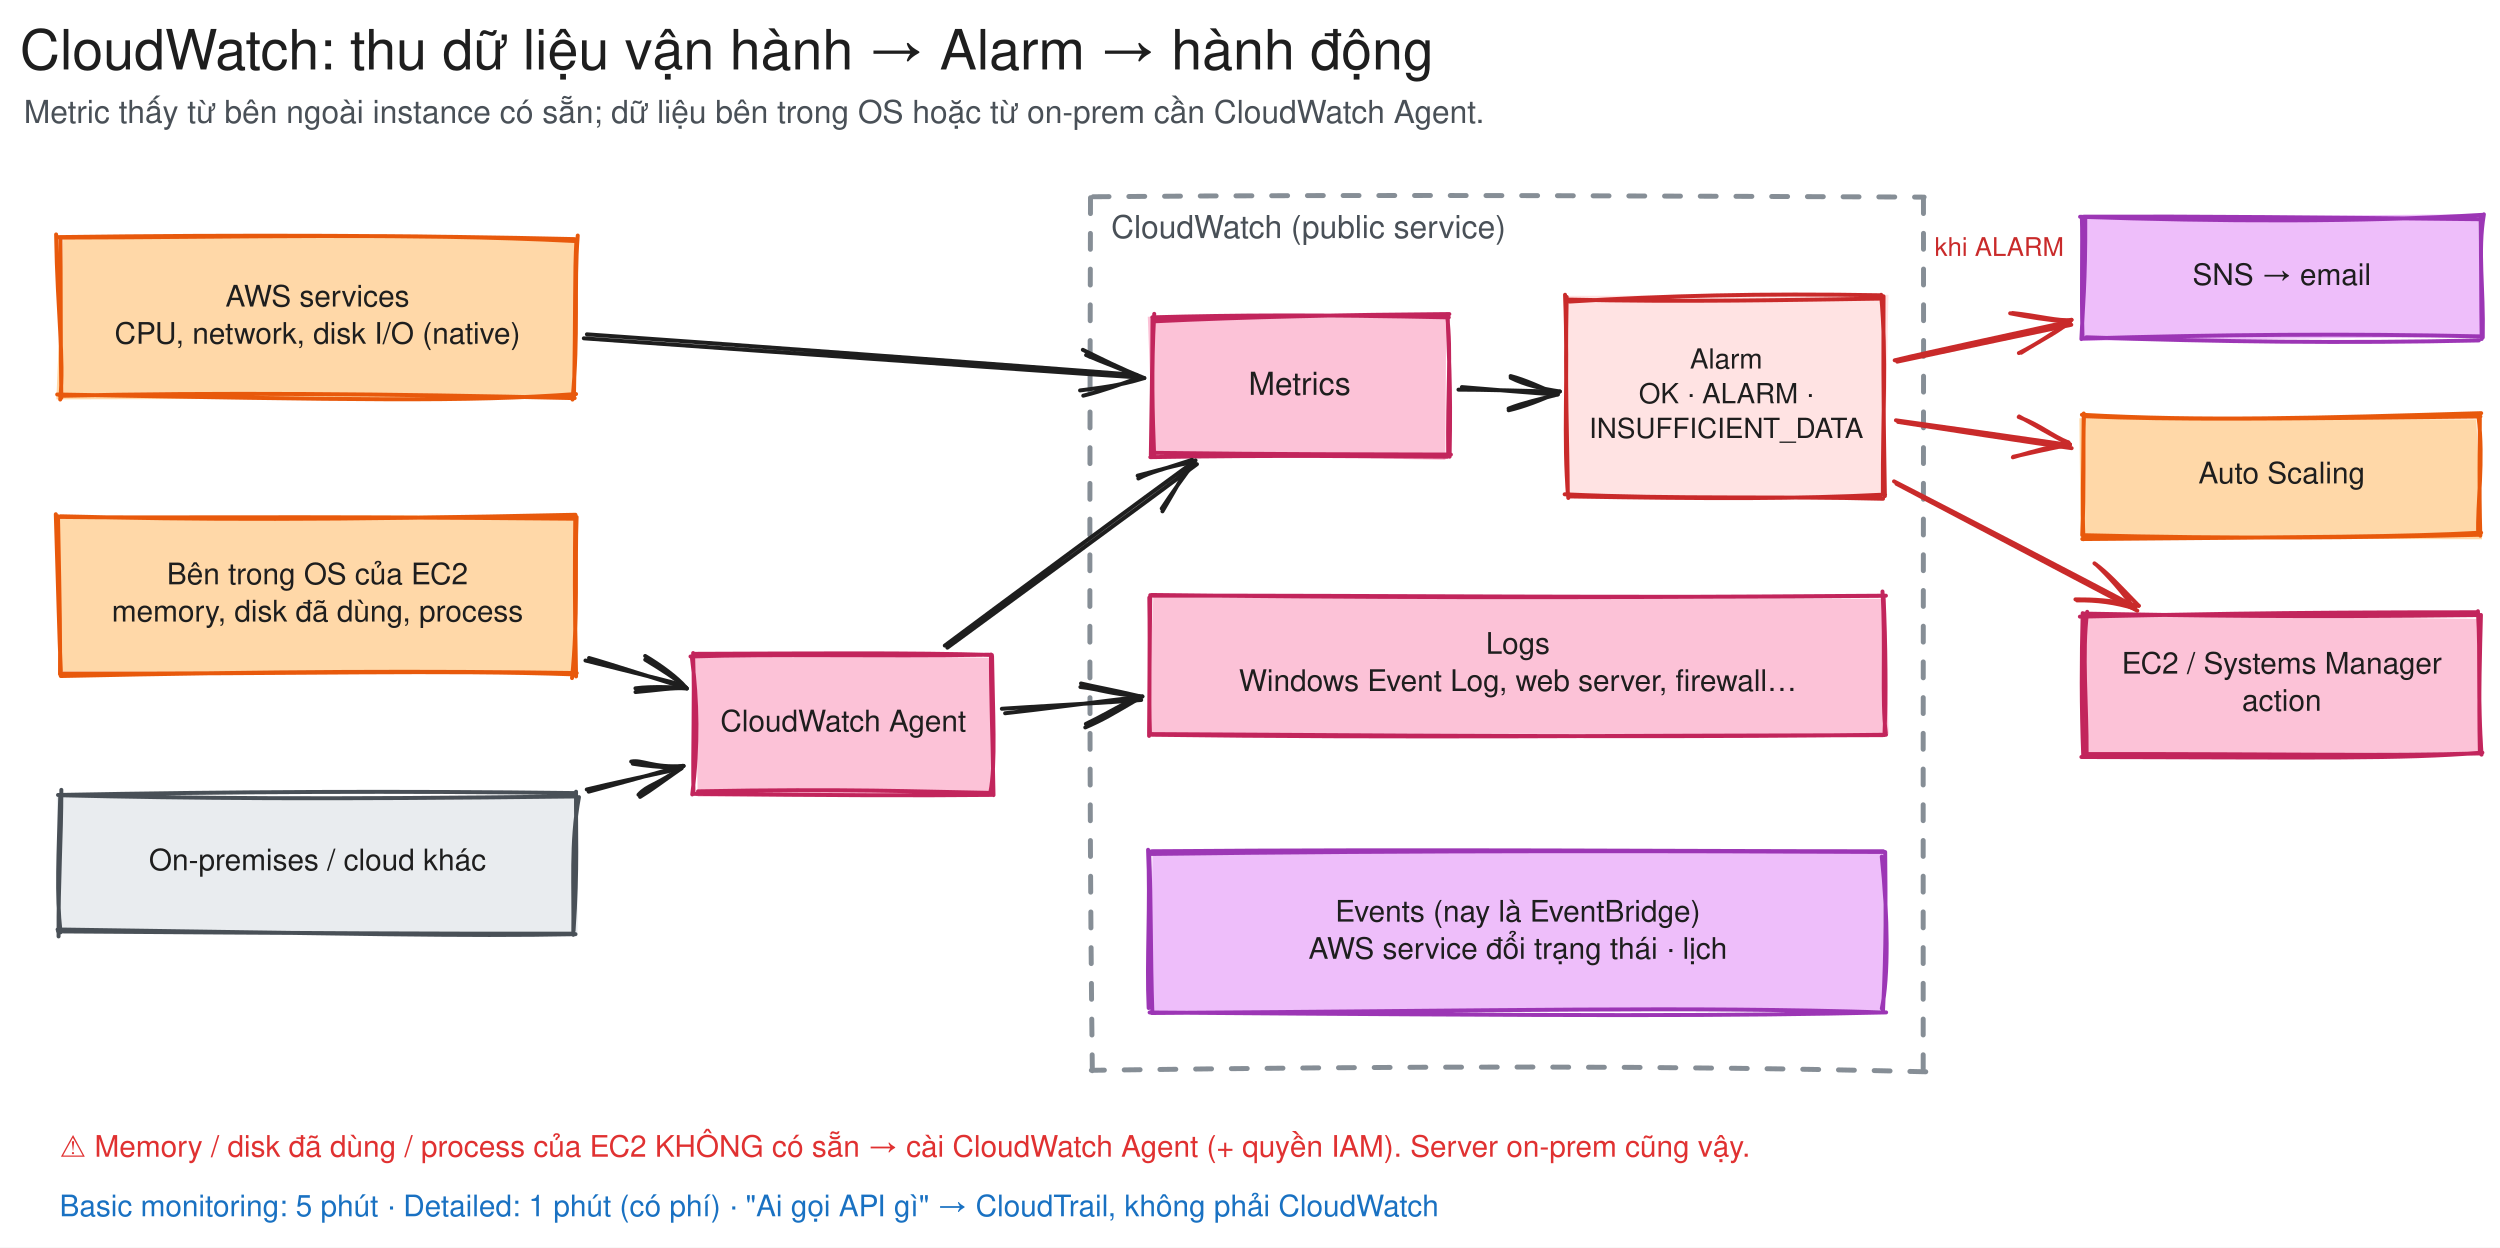
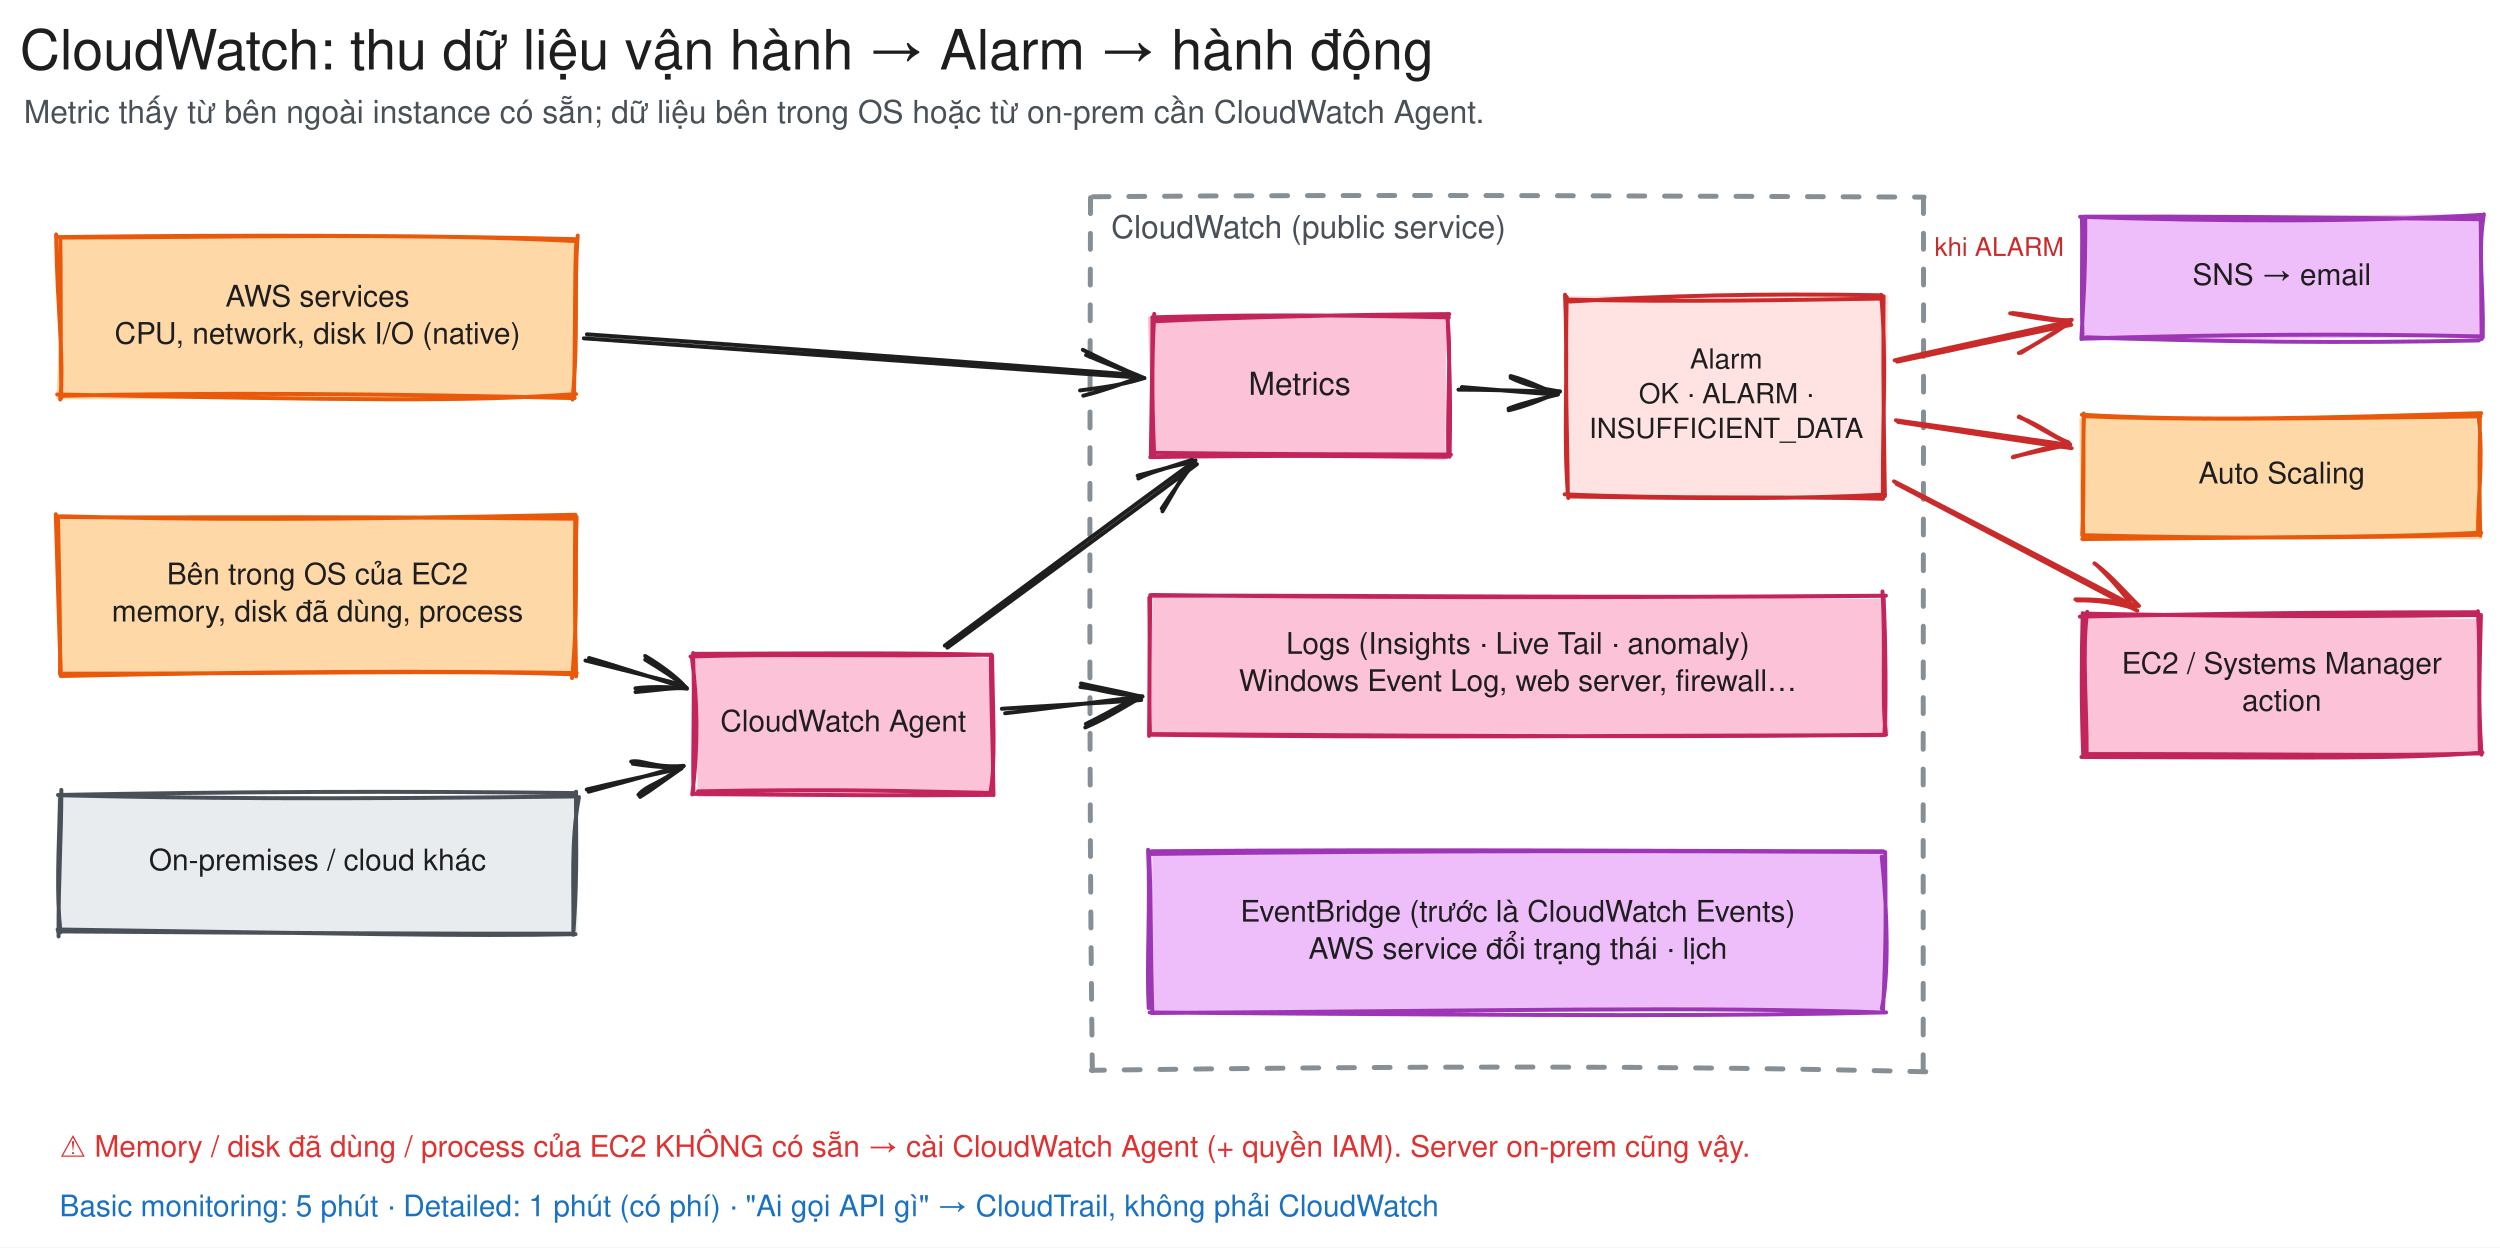
<svg xmlns="http://www.w3.org/2000/svg" version="1.1" viewBox="0 0 1260 628.75" width="1260" height="628.75">
  <defs>
    <style>
      @font-face {
        font-family: "Virgil";
        src: url("https://excalidraw.com/Virgil.woff2");
      }
      @font-face {
        font-family: "Cascadia";
        src: url("https://excalidraw.com/Cascadia.woff2");
      }
    </style>
  </defs>
  <rect x="0" y="0" width="1260" height="628.75" fill="#ffffff" />
  <g transform="translate(10 10) rotate(0 346.78 17.5)">
    <text x="0" y="25" font-family="Helvetica, Segoe UI Emoji" font-size="28px" fill="#1e1e1e" text-anchor="start" style="white-space: pre;" direction="ltr">CloudWatch: thu dữ liệu vận hành → Alarm → hành động</text>
  </g>
  <g transform="translate(12 48) rotate(0 384.48 10)">
    <text x="0" y="14" font-family="Helvetica, Segoe UI Emoji" font-size="16px" fill="#495057" text-anchor="start" style="white-space: pre;" direction="ltr">Metric thấy từ bên ngoài instance có sẵn; dữ liệu bên trong OS hoặc từ on-prem cần CloudWatch Agent.</text>
  </g>
  <g stroke-linecap="round" transform="translate(550 100) rotate(0 210 220)">
    <path d="M0.94 -0.84 C154.55 -2.19, 308.81 -1.03, 419.75 -0.65 M419.42 -0.39 C419.67 95.21, 419.14 191.29, 419.29 440.84 M420.58 440.18 C290.84 436.95, 162.01 437.29, 0.04 439.43 M0.54 439.64 C-0.55 348.04, -1.1 254.15, -0.39 -0.56" stroke="#868e96" stroke-width="2.5" fill="none" stroke-dasharray="8 10" />
  </g>
  <g transform="translate(560 106) rotate(0 102.88 10)">
    <text x="0" y="14" font-family="Helvetica, Segoe UI Emoji" font-size="16px" fill="#495057" text-anchor="start" style="white-space: pre;" direction="ltr">CloudWatch (public service)</text>
  </g>
  <g stroke-linecap="round" transform="translate(30 120) rotate(0 130 40)">
    <path d="M1.95 -1.47 L261.28 0.22 L258.35 80.64 L-1.61 81.29" stroke="none" stroke-width="0" fill="#ffd8a8" />
    <path d="M-0.03 -0.26 C89.25 -0.37, 175.34 -2.81, 259.72 1.48 M-0.57 -0.5 C91.97 -1.74, 184.12 -1.3, 259.49 0.51 M261.18 -1.29 C259.2 23.78, 261.65 49.96, 258.53 81.39 M260.54 0.46 C259.51 18.06, 260.16 36.28, 259.27 80.03 M260.34 78.6 C205.37 82.63, 148.92 81.53, -1.18 78.82 M259.63 80.66 C168.04 78.45, 75.66 77.72, 0.19 79.5 M0.35 81.37 C2.42 60.26, -1.07 38.81, -1.72 -1.85 M0.9 80.54 C0.56 56.45, 0.64 34.02, 0.5 0.21" stroke="#e8590c" stroke-width="2" fill="none" />
  </g>
  <g transform="translate(50.65 141.25) rotate(0 109.35 18.75)">
    <text x="109.35" y="13.25" font-family="Helvetica, Segoe UI Emoji" font-size="15px" fill="#1e1e1e" text-anchor="middle" style="white-space: pre;" direction="ltr">AWS services</text>
    <text x="109.35" y="32" font-family="Helvetica, Segoe UI Emoji" font-size="15px" fill="#1e1e1e" text-anchor="middle" style="white-space: pre;" direction="ltr">CPU, network, disk I/O (native)</text>
  </g>
  <g stroke-linecap="round" transform="translate(30 260) rotate(0 130 40)">
    <path d="M-0.03 0.23 L260.65 -0.53 L261.07 79.58 L0.51 78.26" stroke="none" stroke-width="0" fill="#ffd8a8" />
    <path d="M-1.13 0.52 C53.74 1.26, 107.2 0, 260.48 1.44 M0.5 0.2 C68.39 1.94, 134.87 2.19, 260.03 -0.56 M260.61 0.57 C259.69 23.82, 261.39 51.74, 258.3 81.76 M259.94 0.23 C259.74 22.08, 259.49 43.76, 260.34 80.92 M259.96 79.9 C192.43 77.46, 122.73 79.78, 1.07 79.44 M260.68 79.22 C184.5 78.12, 109.26 78.33, 0.63 80.72 M0.65 78.06 C-0.18 59.83, -0.64 38.99, -1.88 -0.84 M0.24 79.79 C0.39 63.77, 0.2 47.55, -0.77 0.2" stroke="#e8590c" stroke-width="2" fill="none" />
  </g>
  <g transform="translate(52.6 281.25) rotate(0 107.4 18.75)">
    <text x="107.4" y="13.25" font-family="Helvetica, Segoe UI Emoji" font-size="15px" fill="#1e1e1e" text-anchor="middle" style="white-space: pre;" direction="ltr">Bên trong OS của EC2</text>
    <text x="107.4" y="32" font-family="Helvetica, Segoe UI Emoji" font-size="15px" fill="#1e1e1e" text-anchor="middle" style="white-space: pre;" direction="ltr">memory, disk đã dùng, process</text>
  </g>
  <g stroke-linecap="round" transform="translate(30 400) rotate(0 130 35)">
    <path d="M-1.4 1.72 L261.42 1.7 L261.08 71.85 L-0.21 70.1" stroke="none" stroke-width="0" fill="#e9ecef" />
    <path d="M0.87 0.82 C65.9 2.35, 130.26 2.98, 259.76 1.42 M-0.76 0.67 C85.17 -1, 171.82 -1.39, 259.72 -0.29 M261.8 1.74 C257.57 24.64, 259.32 46.68, 258.94 71.16 M260.33 -0.99 C260.13 17.9, 261.24 37.62, 259.08 69.07 M260.04 70.82 C204.6 72, 146.24 70.51, -0.98 68.46 M259.42 70.55 C192.14 70.71, 125.39 70.31, -0.75 69.43 M-0.48 71.96 C-0.64 44.79, 0.93 21.79, 0.92 -1.91 M0.51 69.9 C-1.61 50.85, -0.5 31.03, 0.38 0.64" stroke="#495057" stroke-width="2" fill="none" />
  </g>
  <g transform="translate(70.45 425.625) rotate(0 89.55 9.375)">
    <text x="89.55" y="13" font-family="Helvetica, Segoe UI Emoji" font-size="15px" fill="#1e1e1e" text-anchor="middle" style="white-space: pre;" direction="ltr">On-premises / cloud khác</text>
  </g>
  <g stroke-linecap="round" transform="translate(350 330) rotate(0 75 35)">
    <path d="M0.44 -0.93 L148.94 1.51 L149.48 71.15 L1.62 71.52" stroke="none" stroke-width="0" fill="#fcc2d7" />
    <path d="M-1.99 0.87 C42.59 -0.6, 89.33 0.89, 148.51 -0.03 M0.35 -0.47 C55.76 -0.64, 110.8 -1.13, 149.9 0.11 M149.99 0.64 C150.37 28.11, 151.93 55.69, 149.13 69.41 M149.45 -0.13 C149.3 16.37, 150.12 34.44, 150.72 70.76 M149.15 69.62 C111.6 68.97, 77.53 67.43, 1.8 68.83 M149.7 70.63 C111.27 71.01, 70.39 70.85, -0.6 70.12 M-1.11 70.41 C1.98 45.99, 1.5 22.61, -1.22 1.99 M-0.49 70.04 C-0.97 47.32, 0.18 23.16, -0.65 -0.87" stroke="#c2255c" stroke-width="2" fill="none" />
  </g>
  <g transform="translate(360.95 355.625) rotate(0 64.05 9.375)">
    <text x="64.05" y="13" font-family="Helvetica, Segoe UI Emoji" font-size="15px" fill="#1e1e1e" text-anchor="middle" style="white-space: pre;" direction="ltr">CloudWatch Agent</text>
  </g>
  <g stroke-linecap="round" transform="translate(580 160) rotate(0 75 35)">
    <path d="M-1.52 -0.38 L148.86 0.41 L148.48 71.85 L1.04 68.4" stroke="none" stroke-width="0" fill="#fcc2d7" />
    <path d="M1.52 1.95 C49.4 -0.33, 97.83 -1.35, 150.47 -1.72 M0.74 -0.06 C42.64 -1.2, 83.86 -1.47, 150.19 -0.05 M149.36 -0.87 C151.54 17.49, 149.49 36.69, 149.89 69.43 M149.66 -0.57 C149.91 16.59, 151.4 31.78, 150.6 70.17 M151.26 69.1 C108.14 68.93, 67.07 69.07, 1.74 68.24 M149.46 70.2 C108.58 69.99, 66.27 69.31, -0.25 70.4 M1.67 69.19 C0.89 48.3, 0.19 27.05, 1.73 -1.82 M0.02 69.28 C0.22 49.59, 0.78 29.22, 0.87 0.38" stroke="#c2255c" stroke-width="2" fill="none" />
  </g>
  <g transform="translate(624.6 185) rotate(0 30.4 10)">
    <text x="30.4" y="14" font-family="Helvetica, Segoe UI Emoji" font-size="16px" fill="#1e1e1e" text-anchor="middle" style="white-space: pre;" direction="ltr">Metrics</text>
  </g>
  <g stroke-linecap="round" transform="translate(790 150) rotate(0 80 50)">
    <path d="M-0.84 -0.89 L161.79 -1.41 L159.71 100.32 L-1.25 99.97" stroke="none" stroke-width="0" fill="#ffe3e3" />
    <path d="M1.1 1.99 C49 -0.96, 96.58 -2.25, 158.34 -1.18 M-0.34 0.98 C57.43 2.33, 114.46 1.14, 159.32 0.48 M158.09 -1.43 C160.97 30.46, 158.83 59.01, 158.96 98.09 M159.3 -0.65 C159.3 20.83, 158.94 41.86, 159.98 100.04 M159.05 101.38 C107.39 99.95, 54.83 101.75, -1.42 99.12 M160.08 99.27 C116.42 101.5, 73.95 101.44, 0.53 100.2 M0.42 100.98 C-2.29 70.79, 0.48 42.12, -1.22 -1.45 M0.16 99.04 C0.07 73.02, -1.3 46.06, -0.39 -0.35" stroke="#c92a2a" stroke-width="2" fill="none" />
  </g>
  <g transform="translate(801.75 173.75) rotate(0 68.25 26.25)">
    <text x="68.25" y="12" font-family="Helvetica, Segoe UI Emoji" font-size="14px" fill="#1e1e1e" text-anchor="middle" style="white-space: pre;" direction="ltr">Alarm</text>
    <text x="68.25" y="29.5" font-family="Helvetica, Segoe UI Emoji" font-size="14px" fill="#1e1e1e" text-anchor="middle" style="white-space: pre;" direction="ltr">OK · ALARM ·</text>
    <text x="68.25" y="47" font-family="Helvetica, Segoe UI Emoji" font-size="14px" fill="#1e1e1e" text-anchor="middle" style="white-space: pre;" direction="ltr">INSUFFICIENT_DATA</text>
  </g>
  <g stroke-linecap="round" transform="translate(580 300) rotate(0 185 35)">
    <path d="M1.29 1.03 L370.25 1.79 L371.82 70.1 L-1.82 69.66" stroke="none" stroke-width="0" fill="#fcc2d7" />
    <path d="M1.14 0.22 C121.21 0.04, 242.08 1.52, 369.31 0.29 M0.41 -0.14 C97.11 0.99, 194.26 1.52, 370.51 0.23 M368.77 -1.89 C370.39 24.74, 368.34 53.5, 370.44 69.43 M369.28 -0.04 C370.43 25.21, 370.6 50.55, 369.78 70.47 M369.03 70.51 C245.85 70.69, 123.19 71.99, 0.52 70.31 M370.55 70.31 C284.86 71.36, 199.16 71.28, -0.16 69.97 M-0.43 69.54 C-1.08 50.31, -0.27 30.75, -0.75 1.2 M-0.86 70.9 C-0.7 46.05, -0.58 20.97, -0.27 -0.05" stroke="#c2255c" stroke-width="2" fill="none" />
  </g>
  <g transform="translate(614.475 316.25) rotate(0 150.525 18.75)">
-     <text x="150.525" y="13.25" font-family="Helvetica, Segoe UI Emoji" font-size="15px" fill="#1e1e1e" text-anchor="middle" style="white-space: pre;" direction="ltr">Logs</text>
+     <text x="150.525" y="13.25" font-family="Helvetica, Segoe UI Emoji" font-size="15px" fill="#1e1e1e" text-anchor="middle" style="white-space: pre;" direction="ltr">Logs (Insights · Live Tail · anomaly)</text>
    <text x="150.525" y="32" font-family="Helvetica, Segoe UI Emoji" font-size="15px" fill="#1e1e1e" text-anchor="middle" style="white-space: pre;" direction="ltr">Windows Event Log, web server, firewall…</text>
  </g>
  <g stroke-linecap="round" transform="translate(580 430) rotate(0 185 40)">
    <path d="M0.92 -1.95 L369.22 -0.27 L369.42 79.1 L-0.68 80.49" stroke="none" stroke-width="0" fill="#eebefa" />
    <path d="M0.31 -0.95 C136.79 -2.1, 274.49 -0.92, 369.15 -0.97 M-0.4 0.41 C134.38 -1.46, 268.55 -1.11, 369.99 -0.6 M368.4 1.75 C371.53 31.38, 371.85 62.82, 368.43 78.27 M370.13 -0.56 C370.34 24.17, 370.7 46.91, 369.03 79.45 M369.7 80.29 C272.17 77.14, 176.37 79.47, 0.44 80.56 M370.61 80.25 C293.63 82.11, 217.8 82.01, -0.6 80.29 M-1.08 78.04 C-2.19 54.35, -0.11 25.08, -1.37 -1.71 M0.79 80.33 C-0.17 51.61, 0.22 24.61, -0.81 0.18" stroke="#9c36b5" stroke-width="2" fill="none" />
  </g>
  <g transform="translate(649.65 451.25) rotate(0 115.35 18.75)">
-     <text x="115.35" y="13.25" font-family="Helvetica, Segoe UI Emoji" font-size="15px" fill="#1e1e1e" text-anchor="middle" style="white-space: pre;" direction="ltr">Events (nay là EventBridge)</text>
+     <text x="115.35" y="13.25" font-family="Helvetica, Segoe UI Emoji" font-size="15px" fill="#1e1e1e" text-anchor="middle" style="white-space: pre;" direction="ltr">EventBridge (trước là CloudWatch Events)</text>
    <text x="115.35" y="32" font-family="Helvetica, Segoe UI Emoji" font-size="15px" fill="#1e1e1e" text-anchor="middle" style="white-space: pre;" direction="ltr">AWS service đổi trạng thái · lịch</text>
  </g>
  <g stroke-linecap="round" transform="translate(1050 110) rotate(0 100 30)">
    <path d="M0.22 -0.55 L198.9 -2 L200.61 59.67 L-0.9 61.76" stroke="none" stroke-width="0" fill="#eebefa" />
    <path d="M-1.64 -0.75 C68.63 1.71, 139.53 1.97, 201.53 -1.74 M0.26 -0.81 C59.22 -1.03, 118.02 -0.43, 200.41 0.49 M201.88 -1.98 C198.68 16.99, 201.84 34.54, 201.31 60.08 M200.16 -0.26 C200.57 19.77, 200.46 42.23, 200.76 60.86 M199.35 61.58 C132.85 63.08, 66.63 62.27, 1.51 59.99 M200.33 59.54 C134.2 58.03, 67.59 58.59, -0.72 60.66 M-0.98 60.9 C-0.38 46.2, 1.14 32.24, 0.97 -0.03 M-0.43 59.45 C-1.06 36.14, -0.29 12.31, -0.74 -0.43" stroke="#9c36b5" stroke-width="2" fill="none" />
  </g>
  <g transform="translate(1108.6 130.625) rotate(0 41.4 9.375)">
    <text x="41.4" y="13" font-family="Helvetica, Segoe UI Emoji" font-size="15px" fill="#1e1e1e" text-anchor="middle" style="white-space: pre;" direction="ltr">SNS → email</text>
  </g>
  <g stroke-linecap="round" transform="translate(1050 210) rotate(0 100 30)">
    <path d="M-1.99 0.79 L198.06 1.36 L200.95 61.8 L-1.38 61.2" stroke="none" stroke-width="0" fill="#ffd8a8" />
    <path d="M-0.72 -0.96 C60.07 2.46, 117.65 0.69, 200.52 -1.77 M0.9 -0.19 C46.36 1.64, 93.59 1.11, 200.12 -0.08 M199.16 -0.12 C201.92 22.43, 198.46 43.56, 199.02 59.52 M199.83 0.92 C199.87 17.27, 199.36 33.54, 200.08 59.96 M200.49 58.46 C160.16 60.66, 120.47 60.61, -0.53 61.69 M200.15 59.51 C137.94 61.01, 75.82 61.67, -0.17 59.73 M0.07 61.77 C-0.64 45.34, -0.04 30.64, 0.2 -1.6 M-0.54 59.68 C0.54 37.37, -0.24 12.86, 0.28 0.66" stroke="#e8590c" stroke-width="2" fill="none" />
  </g>
  <g transform="translate(1105.975 230.625) rotate(0 44.025 9.375)">
    <text x="44.025" y="13" font-family="Helvetica, Segoe UI Emoji" font-size="15px" fill="#1e1e1e" text-anchor="middle" style="white-space: pre;" direction="ltr">Auto Scaling</text>
  </g>
  <g stroke-linecap="round" transform="translate(1050 310) rotate(0 100 35)">
    <path d="M0.61 -0.38 L198.59 1.97 L201.55 68.98 L1.8 70.41" stroke="none" stroke-width="0" fill="#fcc2d7" />
    <path d="M-1.75 0.79 C45.31 -0.17, 93.52 -1.44, 198.46 -1.42 M-0.22 -0.75 C54.63 0.24, 108.85 1.12, 199.26 -0.01 M198.88 -1.95 C200.26 21.56, 198.65 42.33, 200.69 70.34 M200.39 -0.08 C199.93 18.75, 199.21 37.51, 199.86 69.83 M201.12 69.31 C159.05 72.67, 118.2 71.76, -0.98 71.53 M200.89 69.7 C150.27 71.16, 100.45 69.92, 0.7 70.03 M1.66 70.23 C1.82 46.11, -0.76 18.51, 1.95 -1.65 M-0.05 70.98 C-1.05 45.93, -0.96 21.86, -0.33 -0.97" stroke="#c2255c" stroke-width="2" fill="none" />
  </g>
  <g transform="translate(1064.05 326.25) rotate(0 85.95 18.75)">
    <text x="85.95" y="13.25" font-family="Helvetica, Segoe UI Emoji" font-size="15px" fill="#1e1e1e" text-anchor="middle" style="white-space: pre;" direction="ltr">EC2 / Systems Manager</text>
    <text x="85.95" y="32" font-family="Helvetica, Segoe UI Emoji" font-size="15px" fill="#1e1e1e" text-anchor="middle" style="white-space: pre;" direction="ltr">action</text>
  </g>
  <g stroke-linecap="round">
    <g transform="translate(295.9851 169.6151) rotate(0 139.0149 9.829339)">
      <path d="M-0.19 -1.12 C46.01 2, 230.64 15.75, 276.92 19.33 M-1.74 0.9 C44.83 4.15, 232.68 17.78, 279.05 20.7" stroke="#1e1e1e" stroke-width="2" fill="none" />
    </g>
    <g transform="translate(295.9851 169.6151) rotate(0 139.0149 9.829339)">
      <path d="M248.36 27.16 C257.62 25.87, 267.37 25.05, 280.76 20.93 M249.98 29.81 C259.96 27.37, 269.54 23.85, 278.3 20.61" stroke="#1e1e1e" stroke-width="2" fill="none" />
    </g>
    <g transform="translate(295.9851 169.6151) rotate(0 139.0149 9.829339)">
      <path d="M249.76 6.69 C258.74 11.07, 268.1 15.91, 280.76 20.93 M251.39 9.34 C260.82 13.46, 269.95 16.5, 278.3 20.61" stroke="#1e1e1e" stroke-width="2" fill="none" />
    </g>
  </g>
  <g stroke-linecap="round">
    <g transform="translate(295.8273 333.3161) rotate(0 24.17273 5.929161)">
      <path d="M-0.76 -0.42 C7.1 1.59, 39.66 9.58, 47.64 11.82 M1.05 -1.69 C9.25 0.54, 41.92 11.17, 49.98 13.33" stroke="#1e1e1e" stroke-width="2" fill="none" />
    </g>
    <g transform="translate(295.8273 333.3161) rotate(0 24.17273 5.929161)">
      <path d="M24.43 13.59 C33.59 12.44, 44.1 13.25, 49.82 13.14 M24.47 15.48 C34.89 14.63, 43.77 13.01, 50.37 13.7" stroke="#1e1e1e" stroke-width="2" fill="none" />
    </g>
    <g transform="translate(295.8273 333.3161) rotate(0 24.17273 5.929161)">
      <path d="M29.33 -2.72 C36.78 1.69, 45.61 8.1, 49.82 13.14 M29.37 -0.82 C38.01 4.43, 45.06 8.9, 50.37 13.7" stroke="#1e1e1e" stroke-width="2" fill="none" />
    </g>
  </g>
  <g stroke-linecap="round">
    <g transform="translate(295.801 399.128) rotate(0 24.19897 -6.392182)">
      <path d="M0.9 -0.12 C9.08 -2.37, 40.59 -10.95, 48.31 -13.18 M-0.08 -1.23 C7.99 -3.34, 39.04 -9.96, 47.32 -11.84" stroke="#1e1e1e" stroke-width="2" fill="none" />
    </g>
    <g transform="translate(295.801 399.128) rotate(0 24.19897 -6.392182)">
      <path d="M25.99 1.43 C30.55 -3.67, 35.11 -3.21, 48.73 -13.1 M26.8 2.51 C32.55 -0.95, 37.51 -4.84, 47.69 -11.91" stroke="#1e1e1e" stroke-width="2" fill="none" />
    </g>
    <g transform="translate(295.801 399.128) rotate(0 24.19897 -6.392182)">
      <path d="M22.31 -15.29 C27.8 -16.42, 33.24 -11.97, 48.73 -13.1 M23.12 -14.21 C29.73 -13.16, 35.66 -12.58, 47.69 -11.91" stroke="#1e1e1e" stroke-width="2" fill="none" />
    </g>
  </g>
  <g stroke-linecap="round">
    <g transform="translate(477.178 326.4337) rotate(0 62.822 -46.43365)">
      <path d="M0.3 -0.01 C21.5 -15.46, 105.28 -76.97, 126.09 -92.49 M-1.01 -1.06 C20.18 -16.91, 104.52 -79.27, 125.38 -94.41" stroke="#1e1e1e" stroke-width="2" fill="none" />
    </g>
    <g transform="translate(477.178 326.4337) rotate(0 62.822 -46.43365)">
      <path d="M108.7 -68.71 C112.69 -75.4, 115.09 -79.66, 123.56 -94.65 M108.33 -70.15 C113.58 -78.21, 120.23 -87.22, 124.82 -93.59" stroke="#1e1e1e" stroke-width="2" fill="none" />
    </g>
    <g transform="translate(477.178 326.4337) rotate(0 62.822 -46.43365)">
      <path d="M96.56 -85.26 C103.06 -88.61, 107.92 -89.5, 123.56 -94.65 M96.19 -86.7 C105.57 -89.06, 116.36 -92.42, 124.82 -93.59" stroke="#1e1e1e" stroke-width="2" fill="none" />
    </g>
  </g>
  <g stroke-linecap="round">
    <g transform="translate(505.9768 357.855) rotate(0 34.02322 -3.002049)">
      <path d="M-1.05 -0.64 C10.59 -1.48, 57.57 -4.06, 69.18 -5.05 M0.6 1.63 C12.24 0.48, 57.57 -5.47, 68.83 -6.67" stroke="#1e1e1e" stroke-width="2" fill="none" />
    </g>
    <g transform="translate(505.9768 357.855) rotate(0 34.02322 -3.002049)">
      <path d="M41 8.78 C50.21 4.78, 54.18 2.33, 69.79 -6.84 M41.3 6.99 C48.42 3.7, 54.89 -0.28, 68.09 -7.02" stroke="#1e1e1e" stroke-width="2" fill="none" />
    </g>
    <g transform="translate(505.9768 357.855) rotate(0 34.02322 -3.002049)">
      <path d="M38.54 -11.6 C48.35 -10.59, 52.92 -8.06, 69.79 -6.84 M38.85 -13.39 C46.5 -11.55, 53.58 -10.42, 68.09 -7.02" stroke="#1e1e1e" stroke-width="2" fill="none" />
    </g>
  </g>
  <g stroke-linecap="round">
    <g transform="translate(735.9984 196.8837) rotate(0 24.00162 0.5581773)">
      <path d="M-0.93 -0.5 C7.16 -0.6, 40.46 0.24, 48.77 0.57 M0.79 -1.8 C8.76 -1.24, 40.24 1.63, 48.23 1.83" stroke="#1e1e1e" stroke-width="2" fill="none" />
    </g>
    <g transform="translate(735.9984 196.8837) rotate(0 24.00162 0.5581773)">
      <path d="M24.37 9.9 C31.65 8.21, 40.6 4.9, 50.17 0.42 M24.33 9.03 C32.2 5.94, 39.88 4.43, 49.13 1.91" stroke="#1e1e1e" stroke-width="2" fill="none" />
    </g>
    <g transform="translate(735.9984 196.8837) rotate(0 24.00162 0.5581773)">
      <path d="M25.39 -6.49 C32.5 -2.91, 41.12 -0.94, 50.17 0.42 M25.35 -7.36 C33.02 -5.35, 40.38 -1.76, 49.13 1.91" stroke="#1e1e1e" stroke-width="2" fill="none" />
    </g>
  </g>
  <g stroke-linecap="round">
    <g transform="translate(955.8668 181.6) rotate(0 44.13319 -9.457111)">
      <path d="M0.33 0.68 C14.82 -2.45, 73.47 -14.83, 88.06 -17.91 M-0.95 -0.01 C13.27 -3.54, 72.36 -16.25, 87 -19.51" stroke="#c92a2a" stroke-width="2" fill="none" />
    </g>
    <g transform="translate(955.8668 181.6) rotate(0 44.13319 -9.457111)">
      <path d="M62.8 -3.8 C73.14 -10.45, 83.22 -15.08, 88.18 -20.41 M61.64 -3.65 C70.09 -7.83, 77.4 -12.82, 87.32 -19.27" stroke="#c92a2a" stroke-width="2" fill="none" />
    </g>
    <g transform="translate(955.8668 181.6) rotate(0 44.13319 -9.457111)">
      <path d="M58.41 -23.85 C70.62 -22.65, 82.42 -19.43, 88.18 -20.41 M57.25 -23.7 C67.18 -21.66, 75.85 -20.41, 87.32 -19.27" stroke="#c92a2a" stroke-width="2" fill="none" />
    </g>
  </g>
  <g stroke-linecap="round">
    <g transform="translate(955.9397 212.2771) rotate(0 44.0603 6.294329)">
      <path d="M0.69 0.39 C15.27 2.67, 73.71 11.73, 88.17 13.61 M-0.4 -0.45 C13.96 1.51, 72.79 9.86, 87.25 12.02" stroke="#c92a2a" stroke-width="2" fill="none" />
    </g>
    <g transform="translate(955.9397 212.2771) rotate(0 44.0603 6.294329)">
      <path d="M58.54 18.22 C70.1 14.7, 77.4 13.16, 86.54 10.73 M58.75 17.92 C68.04 15.78, 76.79 13.97, 87.34 11.71" stroke="#c92a2a" stroke-width="2" fill="none" />
    </g>
    <g transform="translate(955.9397 212.2771) rotate(0 44.0603 6.294329)">
      <path d="M61.48 -2.09 C71.98 1.68, 78.23 7.42, 86.54 10.73 M61.69 -2.39 C69.97 2.12, 77.76 6.96, 87.34 11.71" stroke="#c92a2a" stroke-width="2" fill="none" />
    </g>
  </g>
  <g stroke-linecap="round">
    <g transform="translate(955.328 244.1877) rotate(0 60.87893 31.52659)">
      <path d="M0.47 -0.35 C20.85 10.33, 101.74 53.05, 121.88 63.61 M-0.74 -1.59 C19.53 8.79, 100.82 50.8, 120.99 61.78" stroke="#c92a2a" stroke-width="2" fill="none" />
    </g>
    <g transform="translate(955.328 244.1877) rotate(0 60.87893 31.52659)">
      <path d="M90.69 57.89 C100.15 57.9, 107.08 58.08, 122.61 61.13 M91.48 58.42 C101.25 58.26, 111.11 59.54, 120.29 62.44" stroke="#c92a2a" stroke-width="2" fill="none" />
    </g>
    <g transform="translate(955.328 244.1877) rotate(0 60.87893 31.52659)">
      <path d="M100.27 39.74 C107.09 44.66, 111.45 49.7, 122.61 61.13 M101.07 40.27 C107.44 46.28, 114.04 53.72, 120.29 62.44" stroke="#c92a2a" stroke-width="2" fill="none" />
    </g>
  </g>
  <g transform="translate(975 118) rotate(0 32.825 8.125)">
    <text x="0" y="11" font-family="Helvetica, Segoe UI Emoji" font-size="13px" fill="#c92a2a" text-anchor="start" style="white-space: pre;" direction="ltr">khi ALARM</text>
  </g>
  <g transform="translate(30 570) rotate(0 430.05 9.375)">
    <text x="0" y="13" font-family="Helvetica, Segoe UI Emoji" font-size="15px" fill="#e03131" text-anchor="start" style="white-space: pre;" direction="ltr">⚠ Memory / disk đã dùng / process của EC2 KHÔNG có sẵn → cài CloudWatch Agent (+ quyền IAM). Server on-prem cũng vậy.</text>
  </g>
  <g transform="translate(30 600) rotate(0 364.275 9.375)">
    <text x="0" y="13" font-family="Helvetica, Segoe UI Emoji" font-size="15px" fill="#1971c2" text-anchor="start" style="white-space: pre;" direction="ltr">Basic monitoring: 5 phút · Detailed: 1 phút (có phí) · "Ai gọi API gì" → CloudTrail, không phải CloudWatch</text>
  </g>
</svg>
